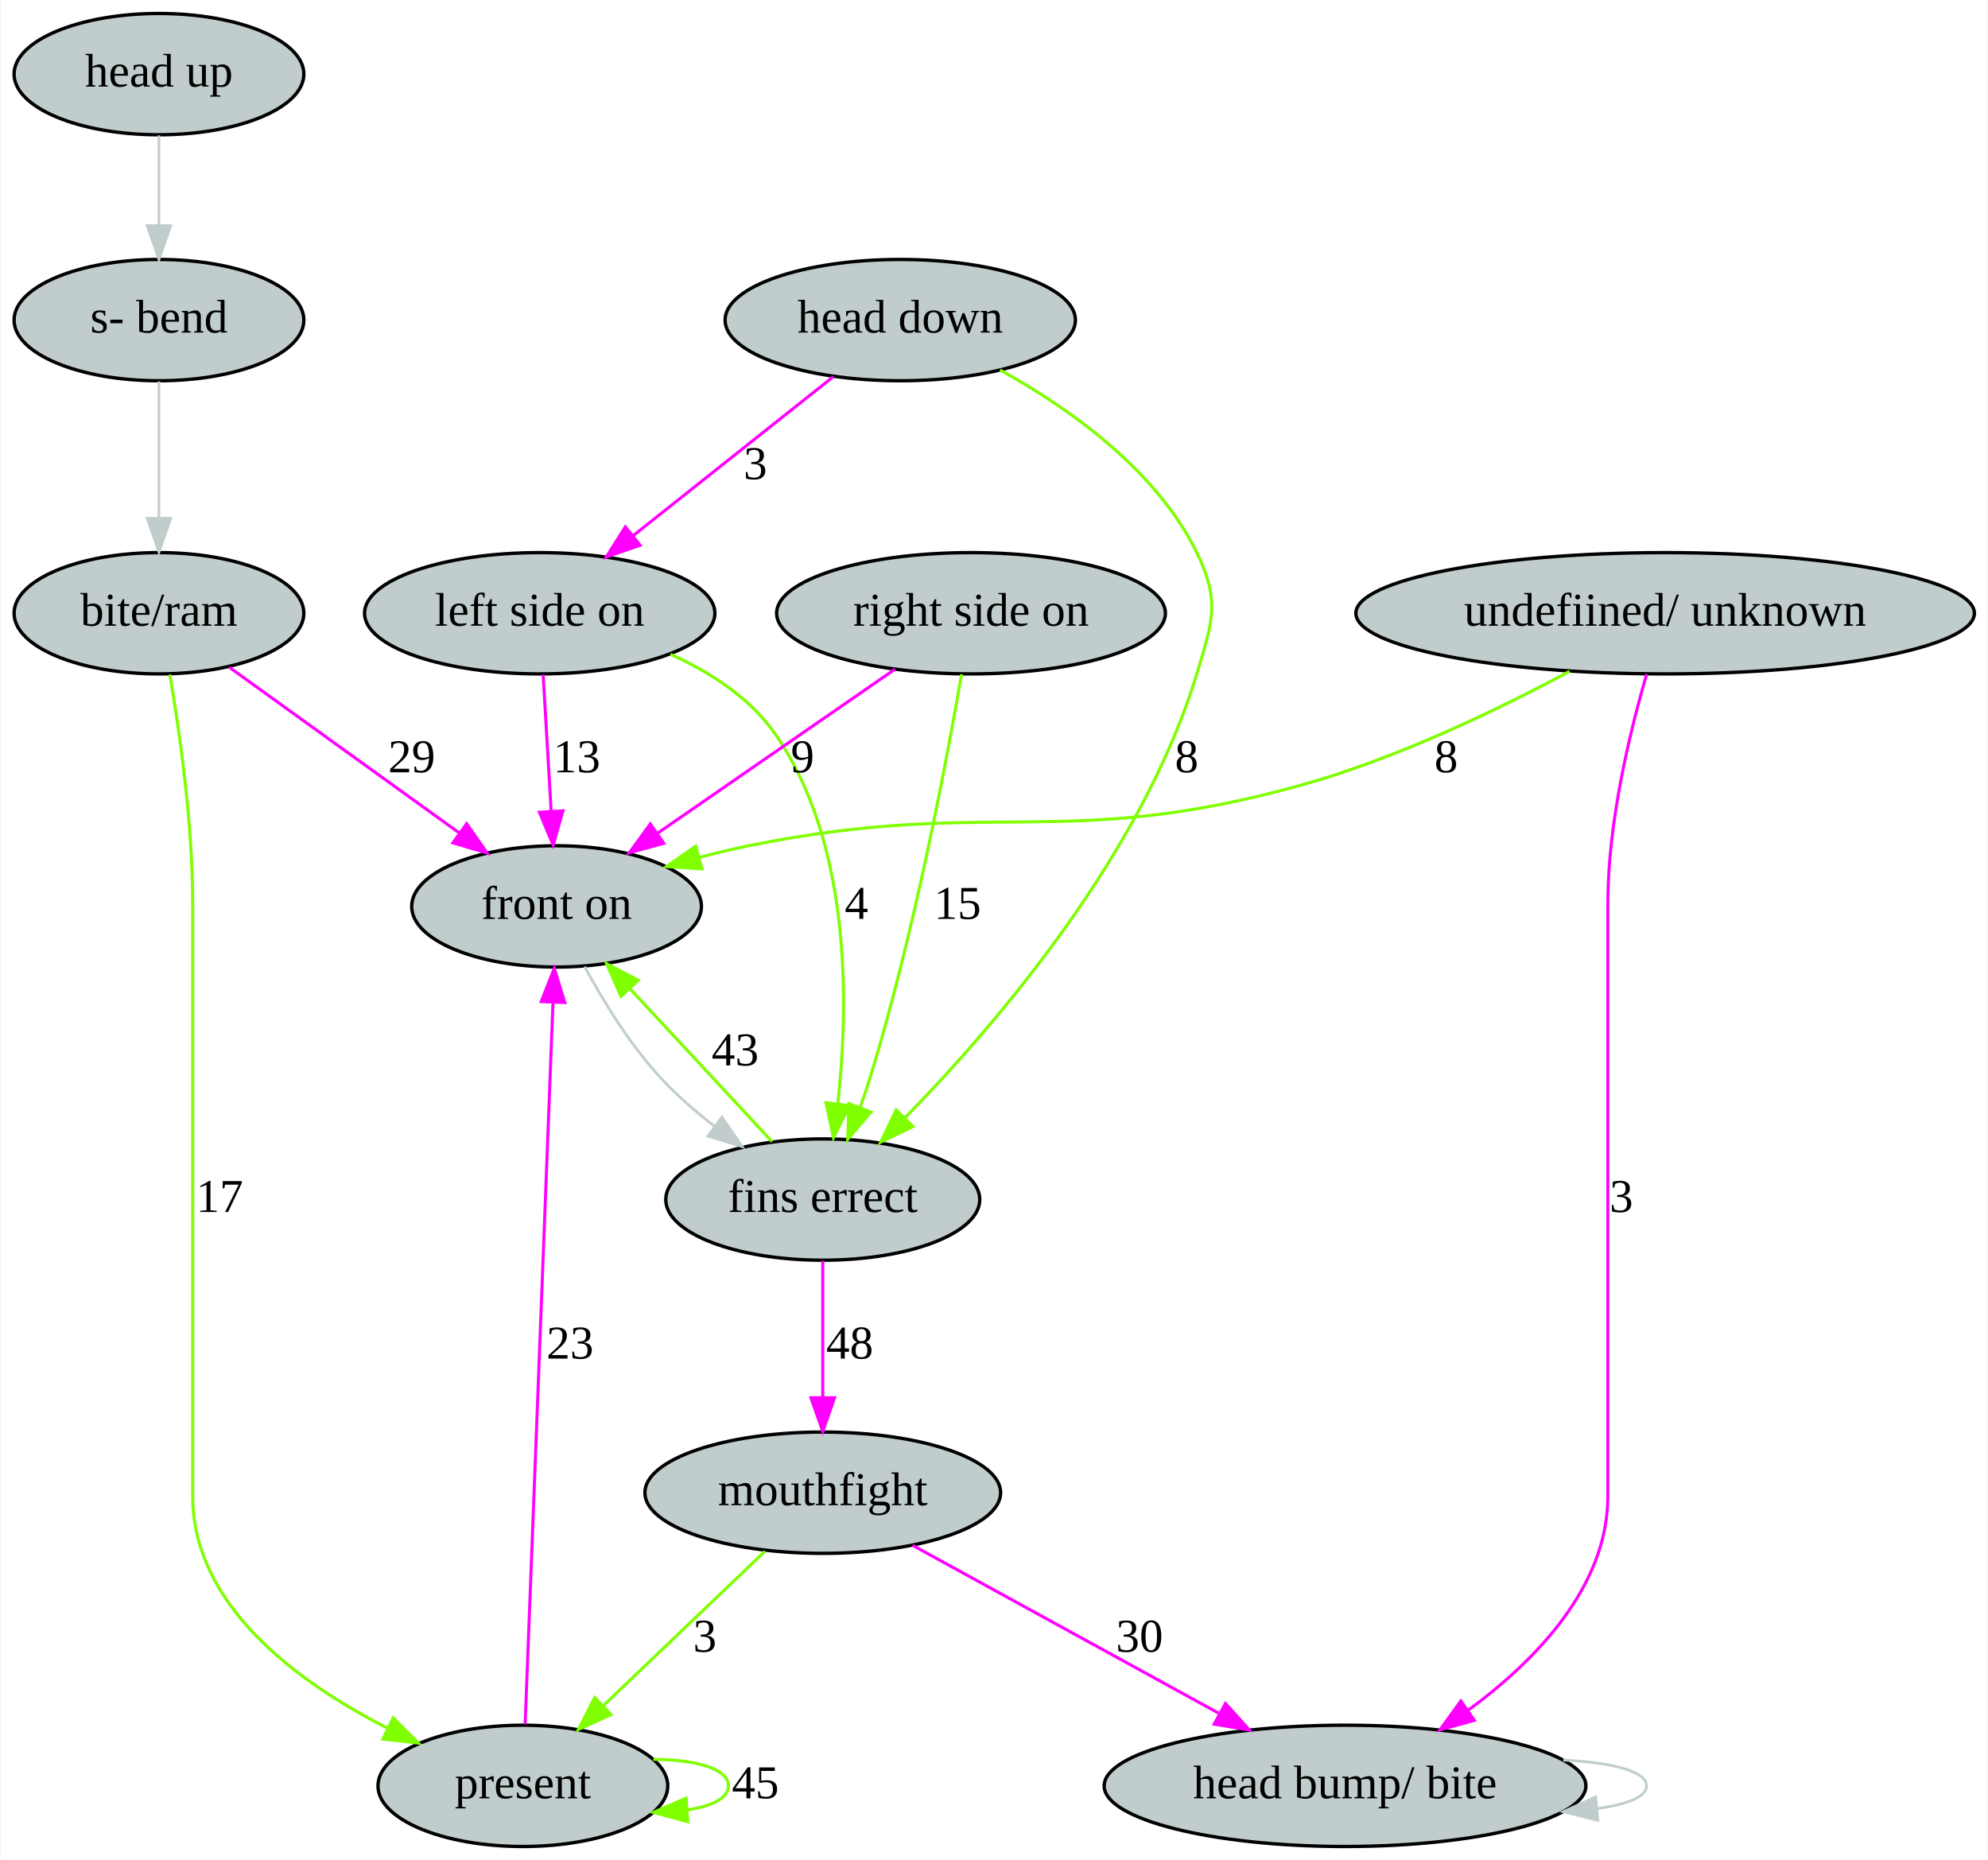
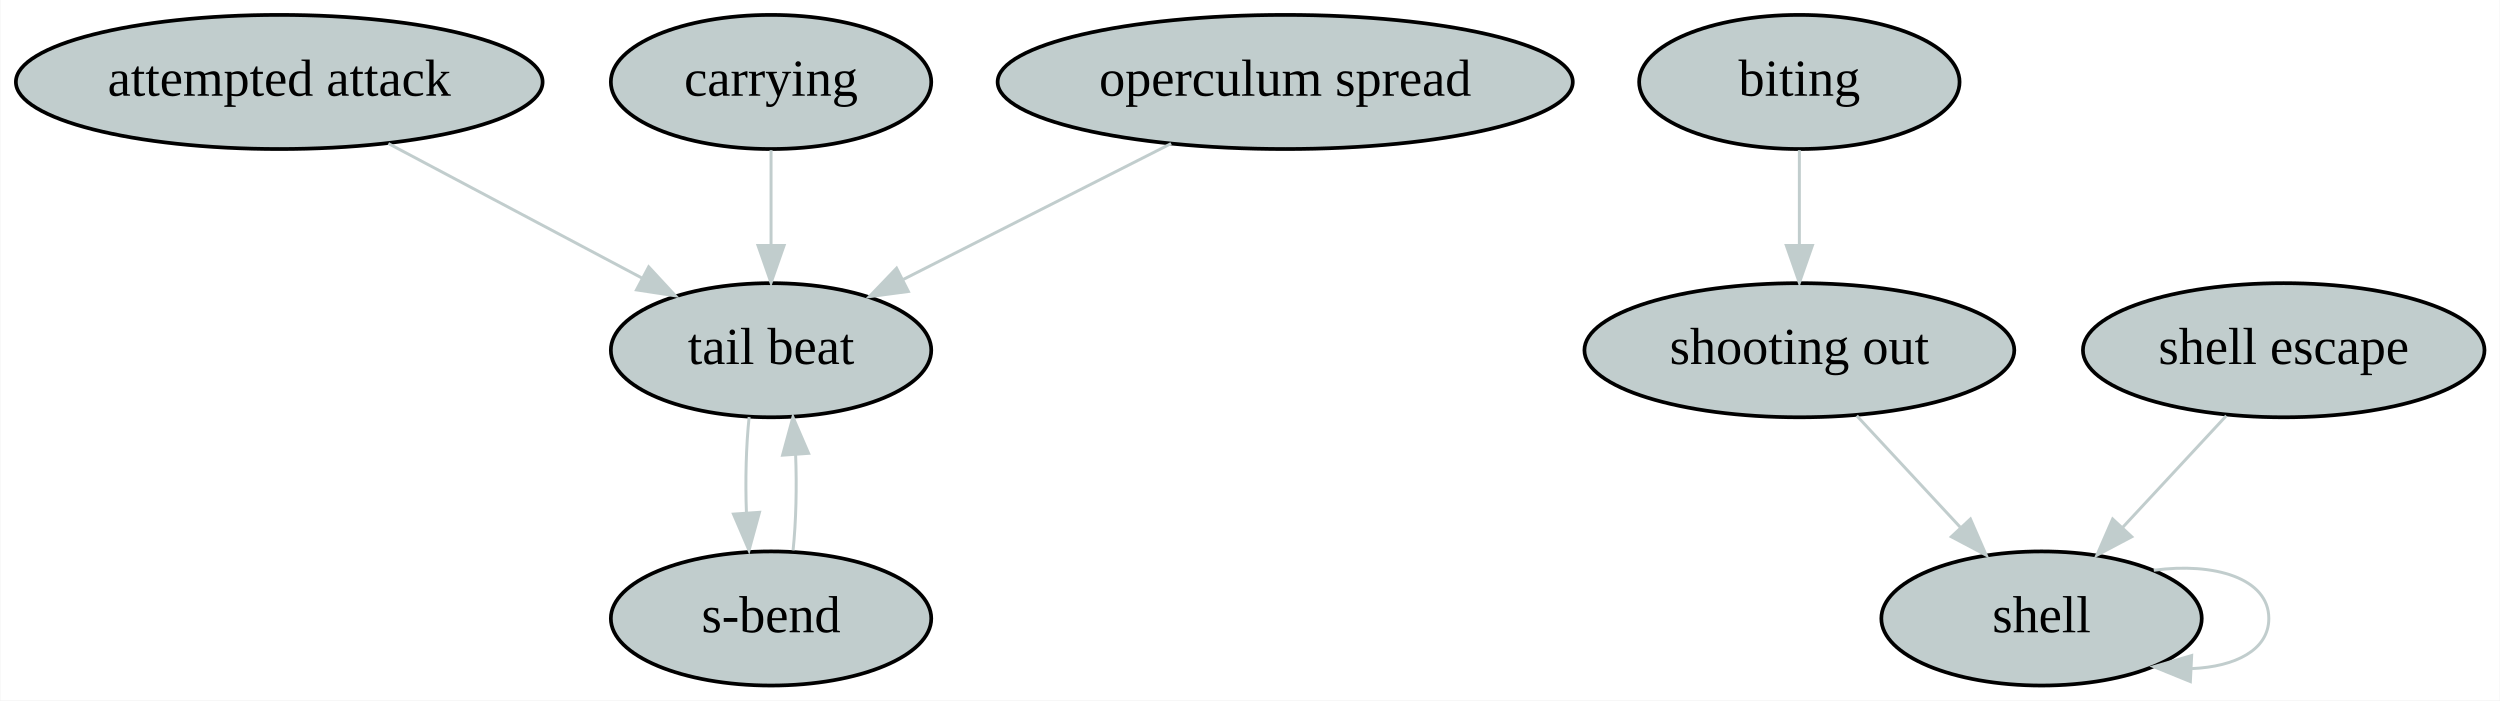
- <svg xmlns="http://www.w3.org/2000/svg" xmlns:xlink="http://www.w3.org/1999/xlink" width="590pt" height="552pt" viewBox="0.00 0.00 589.64 552.00">
-   <g id="graph0" class="graph" transform="scale(1 1) rotate(0) translate(4 548)">
-     <polygon fill="white" stroke="none" points="-4,4 -4,-548 585.642,-548 585.642,4 -4,4" />
+ <svg xmlns="http://www.w3.org/2000/svg" xmlns:xlink="http://www.w3.org/1999/xlink" width="671pt" height="188pt" viewBox="0.00 0.00 670.79 188.00">
+   <g id="graph0" class="graph" transform="scale(1 1) rotate(0) translate(4 184)">
+     <polygon fill="white" stroke="none" points="-4,4 -4,-184 666.789,-184 666.789,4 -4,4" />
    <g id="node1" class="node">
      <g id="a_node1">
        <a xlink:title="what should &#13; be here">
-           <ellipse fill="#c1cdcd" stroke="black" cx="43" cy="-366" rx="43" ry="18" />
-           <text text-anchor="middle" x="43" y="-362.3" font-family="Times New Roman,serif" font-size="14.00">bite/ram</text>
+           <ellipse fill="#c1cdcd" stroke="black" cx="70.844" cy="-162" rx="70.688" ry="18" />
+           <text text-anchor="middle" x="70.844" y="-158.3" font-family="Times New Roman,serif" font-size="14.00">attempted attack</text>
        </a>
      </g>
    </g>
    <g id="node3" class="node">
      <g id="a_node3">
        <a xlink:title="what should &#13; be here">
-           <ellipse fill="#c1cdcd" stroke="black" cx="161" cy="-279" rx="43" ry="18" />
-           <text text-anchor="middle" x="161" y="-275.3" font-family="Times New Roman,serif" font-size="14.00">front on</text>
+           <ellipse fill="#c1cdcd" stroke="black" cx="202.844" cy="-90" rx="43" ry="18" />
+           <text text-anchor="middle" x="202.844" y="-86.3" font-family="Times New Roman,serif" font-size="14.00">tail beat</text>
        </a>
      </g>
    </g>
    <g id="edge1" class="edge">
-       <path fill="none" stroke="magenta" stroke-width="0.9" d="M63.824,-349.999C82.782,-336.344 110.954,-316.05 132.09,-300.825" />
-       <polygon fill="magenta" stroke="magenta" stroke-width="0.9" points="134.315,-303.535 140.384,-294.851 130.224,-297.856 134.315,-303.535" />
-       <text text-anchor="middle" x="118" y="-318.8" font-family="Times New Roman,serif" font-size="14.00">29</text>
+       <path fill="none" stroke="#c1cdcd" stroke-width="0.8" d="M100.139,-145.465C120.252,-134.798 147.034,-120.596 168.206,-109.368" />
+       <polygon fill="#c1cdcd" stroke="#c1cdcd" stroke-width="0.8" points="170.002,-112.378 177.197,-104.6 166.723,-106.193 170.002,-112.378" />
+     </g>
+     <g id="node2" class="node">
+       <g id="a_node2">
+         <a xlink:title="what should &#13; be here">
+           <ellipse fill="#c1cdcd" stroke="black" cx="202.844" cy="-18" rx="43" ry="18" />
+           <text text-anchor="middle" x="202.844" y="-14.3" font-family="Times New Roman,serif" font-size="14.00">s-bend</text>
+         </a>
+       </g>
+     </g>
+     <g id="edge2" class="edge">
+       <path fill="none" stroke="#c1cdcd" stroke-width="0.8" d="M208.757,-36.275C209.558,-44.03 209.784,-53.362 209.434,-62.005" />
+       <polygon fill="#c1cdcd" stroke="#c1cdcd" stroke-width="0.8" points="205.938,-61.833 208.722,-72.055 212.92,-62.328 205.938,-61.833" />
+     </g>
+     <g id="edge3" class="edge">
+       <path fill="none" stroke="#c1cdcd" stroke-width="0.8" d="M196.965,-72.055C196.147,-64.346 195.905,-55.027 196.239,-46.364" />
+       <polygon fill="#c1cdcd" stroke="#c1cdcd" stroke-width="0.8" points="199.738,-46.492 196.931,-36.275 192.754,-46.012 199.738,-46.492" />
    </g>
    <g id="node4" class="node">
      <g id="a_node4">
        <a xlink:title="what should &#13; be here">
-           <ellipse fill="#c1cdcd" stroke="black" cx="151" cy="-18" rx="43" ry="18" />
-           <text text-anchor="middle" x="151" y="-14.3" font-family="Times New Roman,serif" font-size="14.00">present</text>
+           <ellipse fill="#c1cdcd" stroke="black" cx="478.844" cy="-162" rx="43" ry="18" />
+           <text text-anchor="middle" x="478.844" y="-158.3" font-family="Times New Roman,serif" font-size="14.00">biting</text>
        </a>
      </g>
    </g>
-     <g id="edge2" class="edge">
-       <path fill="none" stroke="#7fff00" stroke-width="0.9" d="M46.219,-347.813C49.142,-330.693 53,-303.625 53,-280 53,-280 53,-280 53,-104 53,-71.765 83.632,-49.006 110.645,-35.202" />
-       <polygon fill="#7fff00" stroke="#7fff00" stroke-width="0.9" points="112.507,-38.19 119.992,-30.692 109.465,-31.885 112.507,-38.19" />
-       <text text-anchor="middle" x="61" y="-188.3" font-family="Times New Roman,serif" font-size="14.00">17</text>
-     </g>
-     <g id="node2" class="node">
-       <g id="a_node2">
+     <g id="node5" class="node">
+       <g id="a_node5">
        <a xlink:title="what should &#13; be here">
-           <ellipse fill="#c1cdcd" stroke="black" cx="240" cy="-192" rx="46.593" ry="18" />
-           <text text-anchor="middle" x="240" y="-188.3" font-family="Times New Roman,serif" font-size="14.00">fins errect</text>
+           <ellipse fill="#c1cdcd" stroke="black" cx="478.844" cy="-90" rx="57.69" ry="18" />
+           <text text-anchor="middle" x="478.844" y="-86.3" font-family="Times New Roman,serif" font-size="14.00">shooting out</text>
        </a>
      </g>
    </g>
    <g id="edge4" class="edge">
-       <path fill="none" stroke="#7fff00" stroke-width="0.9" d="M224.939,-209.205C213.042,-222.006 196.272,-240.049 182.892,-254.446" />
-       <polygon fill="#7fff00" stroke="#7fff00" stroke-width="0.9" points="180.103,-252.305 175.859,-262.012 185.231,-257.07 180.103,-252.305" />
-       <text text-anchor="middle" x="214" y="-231.8" font-family="Times New Roman,serif" font-size="14.00">43</text>
+       <path fill="none" stroke="#c1cdcd" stroke-width="0.8" d="M478.844,-143.697C478.844,-135.983 478.844,-126.712 478.844,-118.112" />
+       <polygon fill="#c1cdcd" stroke="#c1cdcd" stroke-width="0.8" points="482.344,-118.104 478.844,-108.104 475.344,-118.104 482.344,-118.104" />
    </g>
    <g id="node8" class="node">
      <g id="a_node8">
        <a xlink:title="what should &#13; be here">
-           <ellipse fill="#c1cdcd" stroke="black" cx="240" cy="-105" rx="52.791" ry="18" />
-           <text text-anchor="middle" x="240" y="-101.3" font-family="Times New Roman,serif" font-size="14.00">mouthfight</text>
+           <ellipse fill="#c1cdcd" stroke="black" cx="543.844" cy="-18" rx="43" ry="18" />
+           <text text-anchor="middle" x="543.844" y="-14.3" font-family="Times New Roman,serif" font-size="14.00">shell</text>
        </a>
      </g>
    </g>
-     <g id="edge3" class="edge">
-       <path fill="none" stroke="magenta" stroke-width="0.9" d="M240,-173.799C240,-162.163 240,-146.548 240,-133.237" />
-       <polygon fill="magenta" stroke="magenta" stroke-width="0.9" points="243.5,-133.175 240,-123.175 236.5,-133.175 243.5,-133.175" />
-       <text text-anchor="middle" x="248" y="-144.8" font-family="Times New Roman,serif" font-size="14.00">48</text>
-     </g>
    <g id="edge5" class="edge">
-       <path fill="none" stroke="#c1cdcd" stroke-width="0.8" d="M169.32,-261.128C174.876,-250.869 182.831,-237.884 192,-228 196.713,-222.92 202.258,-218.095 207.874,-213.743" />
-       <polygon fill="#c1cdcd" stroke="#c1cdcd" stroke-width="0.8" points="210.076,-216.468 216.064,-207.727 205.933,-210.826 210.076,-216.468" />
-     </g>
-     <g id="edge6" class="edge">
-       <path fill="none" stroke="magenta" stroke-width="0.9" d="M151.669,-36.32C153.37,-80.379 157.873,-197.007 159.938,-250.493" />
-       <polygon fill="magenta" stroke="magenta" stroke-width="0.9" points="156.445,-250.747 160.328,-260.604 163.44,-250.476 156.445,-250.747" />
-       <text text-anchor="middle" x="165" y="-144.8" font-family="Times New Roman,serif" font-size="14.00">23</text>
-     </g>
-     <g id="edge7" class="edge">
-       <path fill="none" stroke="#7fff00" stroke-width="0.9" d="M189.719,-25.873C202.149,-25.792 212,-23.168 212,-18 212,-14.366 207.13,-11.99 199.917,-10.871" />
-       <polygon fill="#7fff00" stroke="#7fff00" stroke-width="0.9" points="199.947,-7.364 189.719,-10.127 199.437,-14.346 199.947,-7.364" />
-       <text text-anchor="middle" x="220" y="-14.3" font-family="Times New Roman,serif" font-size="14.00">45</text>
-     </g>
-     <g id="node5" class="node">
-       <g id="a_node5">
-         <a xlink:title="what should &#13; be here">
-           <ellipse fill="#c1cdcd" stroke="black" cx="395" cy="-18" rx="71.487" ry="18" />
-           <text text-anchor="middle" x="395" y="-14.3" font-family="Times New Roman,serif" font-size="14.00">head bump/ bite</text>
-         </a>
-       </g>
-     </g>
-     <g id="edge8" class="edge">
-       <path fill="none" stroke="#c1cdcd" stroke-width="0.8" d="M459.76,-25.663C474.071,-24.943 484.494,-22.389 484.494,-18 484.494,-14.743 478.752,-12.496 469.941,-11.26" />
-       <polygon fill="#c1cdcd" stroke="#c1cdcd" stroke-width="0.8" points="470.035,-7.754 459.76,-10.337 469.403,-14.725 470.035,-7.754" />
+       <path fill="none" stroke="#c1cdcd" stroke-width="0.8" d="M494.248,-72.411C502.542,-63.479 512.913,-52.31 522.025,-42.498" />
+       <polygon fill="#c1cdcd" stroke="#c1cdcd" stroke-width="0.8" points="524.758,-44.698 528.998,-34.988 519.628,-39.934 524.758,-44.698" />
    </g>
    <g id="node6" class="node">
      <g id="a_node6">
        <a xlink:title="what should &#13; be here">
-           <ellipse fill="#c1cdcd" stroke="black" cx="43" cy="-526" rx="43" ry="18" />
-           <text text-anchor="middle" x="43" y="-522.3" font-family="Times New Roman,serif" font-size="14.00">head up</text>
+           <ellipse fill="#c1cdcd" stroke="black" cx="202.844" cy="-162" rx="43" ry="18" />
+           <text text-anchor="middle" x="202.844" y="-158.3" font-family="Times New Roman,serif" font-size="14.00">carrying</text>
        </a>
      </g>
    </g>
-     <g id="node10" class="node">
-       <g id="a_node10">
+     <g id="edge6" class="edge">
+       <path fill="none" stroke="#c1cdcd" stroke-width="0.8" d="M202.844,-143.697C202.844,-135.983 202.844,-126.712 202.844,-118.112" />
+       <polygon fill="#c1cdcd" stroke="#c1cdcd" stroke-width="0.8" points="206.344,-118.104 202.844,-108.104 199.344,-118.104 206.344,-118.104" />
+     </g>
+     <g id="node7" class="node">
+       <g id="a_node7">
        <a xlink:title="what should &#13; be here">
-           <ellipse fill="#c1cdcd" stroke="black" cx="43" cy="-453" rx="43" ry="18" />
-           <text text-anchor="middle" x="43" y="-449.3" font-family="Times New Roman,serif" font-size="14.00">s- bend</text>
+           <ellipse fill="#c1cdcd" stroke="black" cx="340.844" cy="-162" rx="77.187" ry="18" />
+           <text text-anchor="middle" x="340.844" y="-158.3" font-family="Times New Roman,serif" font-size="14.00">operculum spread</text>
+         </a>
+       </g>
+     </g>
+     <g id="edge7" class="edge">
+       <path fill="none" stroke="#c1cdcd" stroke-width="0.8" d="M310.217,-145.465C288.956,-134.68 260.568,-120.28 238.321,-108.996" />
+       <polygon fill="#c1cdcd" stroke="#c1cdcd" stroke-width="0.8" points="239.703,-105.772 229.202,-104.37 236.537,-112.015 239.703,-105.772" />
+     </g>
+     <g id="edge8" class="edge">
+       <path fill="none" stroke="#c1cdcd" stroke-width="0.8" d="M573.974,-30.943C590.127,-33.142 604.844,-28.828 604.844,-18 604.844,-9.541 595.862,-5.057 584.229,-4.549" />
+       <polygon fill="#c1cdcd" stroke="#c1cdcd" stroke-width="0.8" points="583.788,-1.066 573.974,-5.057 584.135,-8.058 583.788,-1.066" />
+     </g>
+     <g id="node9" class="node">
+       <g id="a_node9">
+         <a xlink:title="what should &#13; be here">
+           <ellipse fill="#c1cdcd" stroke="black" cx="608.844" cy="-90" rx="53.891" ry="18" />
+           <text text-anchor="middle" x="608.844" y="-86.3" font-family="Times New Roman,serif" font-size="14.00">shell escape</text>
        </a>
      </g>
    </g>
    <g id="edge9" class="edge">
-       <path fill="none" stroke="#c1cdcd" stroke-width="0.8" d="M43,-507.813C43,-499.789 43,-490.047 43,-481.069" />
-       <polygon fill="#c1cdcd" stroke="#c1cdcd" stroke-width="0.8" points="46.5,-481.029 43,-471.029 39.5,-481.029 46.5,-481.029" />
-     </g>
-     <g id="node7" class="node">
-       <g id="a_node7">
-         <a xlink:title="what should &#13; be here">
-           <ellipse fill="#c1cdcd" stroke="black" cx="156" cy="-366" rx="51.991" ry="18" />
-           <text text-anchor="middle" x="156" y="-362.3" font-family="Times New Roman,serif" font-size="14.00">left side on</text>
-         </a>
-       </g>
-     </g>
-     <g id="edge11" class="edge">
-       <path fill="none" stroke="#7fff00" stroke-width="0.9" d="M194.798,-353.816C206.645,-348.495 218.509,-340.844 226,-330 248.389,-297.588 247.757,-250.146 244.464,-220.449" />
-       <polygon fill="#7fff00" stroke="#7fff00" stroke-width="0.9" points="247.915,-219.842 243.168,-210.371 240.972,-220.736 247.915,-219.842" />
-       <text text-anchor="middle" x="250" y="-275.3" font-family="Times New Roman,serif" font-size="14.00">4</text>
-     </g>
-     <g id="edge10" class="edge">
-       <path fill="none" stroke="magenta" stroke-width="0.9" d="M157.012,-347.799C157.696,-336.163 158.615,-320.548 159.398,-307.237" />
-       <polygon fill="magenta" stroke="magenta" stroke-width="0.9" points="162.896,-307.364 159.99,-297.175 155.908,-306.953 162.896,-307.364" />
-       <text text-anchor="middle" x="167" y="-318.8" font-family="Times New Roman,serif" font-size="14.00">13</text>
-     </g>
-     <g id="edge13" class="edge">
-       <path fill="none" stroke="#7fff00" stroke-width="0.9" d="M222.84,-87.611C209.247,-74.629 190.098,-56.341 174.988,-41.91" />
-       <polygon fill="#7fff00" stroke="#7fff00" stroke-width="0.9" points="177.155,-39.139 167.506,-34.764 172.32,-44.202 177.155,-39.139" />
-       <text text-anchor="middle" x="205" y="-57.8" font-family="Times New Roman,serif" font-size="14.00">3</text>
-     </g>
-     <g id="edge12" class="edge">
-       <path fill="none" stroke="magenta" stroke-width="0.9" d="M266.645,-89.388C291.686,-75.656 329.408,-54.97 357.486,-39.572" />
-       <polygon fill="magenta" stroke="magenta" stroke-width="0.9" points="359.521,-42.448 366.606,-34.571 356.155,-36.31 359.521,-42.448" />
-       <text text-anchor="middle" x="334" y="-57.8" font-family="Times New Roman,serif" font-size="14.00">30</text>
-     </g>
-     <g id="node9" class="node">
-       <g id="a_node9">
-         <a xlink:title="what should &#13; be here">
-           <ellipse fill="#c1cdcd" stroke="black" cx="284" cy="-366" rx="57.69" ry="18" />
-           <text text-anchor="middle" x="284" y="-362.3" font-family="Times New Roman,serif" font-size="14.00">right side on</text>
-         </a>
-       </g>
-     </g>
-     <g id="edge15" class="edge">
-       <path fill="none" stroke="#7fff00" stroke-width="0.9" d="M281.191,-347.895C276.686,-321.734 267.013,-270.36 254,-228 253.135,-225.185 252.142,-222.278 251.092,-219.398" />
-       <polygon fill="#7fff00" stroke="#7fff00" stroke-width="0.9" points="254.284,-217.949 247.408,-209.888 247.756,-220.477 254.284,-217.949" />
-       <text text-anchor="middle" x="280" y="-275.3" font-family="Times New Roman,serif" font-size="14.00">15</text>
-     </g>
-     <g id="edge14" class="edge">
-       <path fill="none" stroke="magenta" stroke-width="0.9" d="M261.44,-349.41C241.603,-335.701 212.583,-315.647 190.832,-300.615" />
-       <polygon fill="magenta" stroke="magenta" stroke-width="0.9" points="192.809,-297.727 182.592,-294.921 188.829,-303.486 192.809,-297.727" />
-       <text text-anchor="middle" x="234" y="-318.8" font-family="Times New Roman,serif" font-size="14.00">9</text>
-     </g>
-     <g id="edge16" class="edge">
-       <path fill="none" stroke="#c1cdcd" stroke-width="0.8" d="M43,-434.799C43,-423.163 43,-407.548 43,-394.237" />
-       <polygon fill="#c1cdcd" stroke="#c1cdcd" stroke-width="0.8" points="46.5,-394.175 43,-384.175 39.5,-394.175 46.5,-394.175" />
-     </g>
-     <g id="node11" class="node">
-       <g id="a_node11">
-         <a xlink:title="what should &#13; be here">
-           <ellipse fill="#c1cdcd" stroke="black" cx="490" cy="-366" rx="91.784" ry="18" />
-           <text text-anchor="middle" x="490" y="-362.3" font-family="Times New Roman,serif" font-size="14.00">undefiined/ unknown</text>
-         </a>
-       </g>
-     </g>
-     <g id="edge18" class="edge">
-       <path fill="none" stroke="#7fff00" stroke-width="0.9" d="M461.64,-348.765C440.403,-337.39 410.266,-322.867 382,-315 311.358,-295.339 289.871,-311.538 218,-297 213.252,-296.04 208.331,-294.861 203.459,-293.575" />
-       <polygon fill="#7fff00" stroke="#7fff00" stroke-width="0.9" points="204.171,-290.14 193.598,-290.823 202.289,-296.882 204.171,-290.14" />
-       <text text-anchor="middle" x="425" y="-318.8" font-family="Times New Roman,serif" font-size="14.00">8</text>
-     </g>
-     <g id="edge17" class="edge">
-       <path fill="none" stroke="magenta" stroke-width="0.9" d="M484.528,-347.944C479.558,-330.922 473,-303.928 473,-280 473,-280 473,-280 473,-104 473,-77.243 451.758,-55.264 431.445,-40.364" />
-       <polygon fill="magenta" stroke="magenta" stroke-width="0.9" points="433.371,-37.44 423.16,-34.614 429.38,-43.191 433.371,-37.44" />
-       <text text-anchor="middle" x="477" y="-188.3" font-family="Times New Roman,serif" font-size="14.00">3</text>
-     </g>
-     <g id="node12" class="node">
-       <g id="a_node12">
-         <a xlink:title="what should &#13; be here">
-           <ellipse fill="#c1cdcd" stroke="black" cx="263" cy="-453" rx="51.991" ry="18" />
-           <text text-anchor="middle" x="263" y="-449.3" font-family="Times New Roman,serif" font-size="14.00">head down</text>
-         </a>
-       </g>
-     </g>
-     <g id="edge20" class="edge">
-       <path fill="none" stroke="#7fff00" stroke-width="0.9" d="M292.621,-438.197C313.162,-426.84 338.916,-408.61 351,-384 358.052,-369.638 355.637,-363.313 351,-348 334.869,-294.721 292.023,-244.547 264.527,-216.394" />
-       <polygon fill="#7fff00" stroke="#7fff00" stroke-width="0.9" points="266.751,-213.668 257.214,-209.054 261.792,-218.608 266.751,-213.668" />
-       <text text-anchor="middle" x="348" y="-318.8" font-family="Times New Roman,serif" font-size="14.00">8</text>
-     </g>
-     <g id="edge19" class="edge">
-       <path fill="none" stroke="magenta" stroke-width="0.9" d="M243.125,-436.211C226.383,-422.912 202.255,-403.744 183.632,-388.951" />
-       <polygon fill="magenta" stroke="magenta" stroke-width="0.9" points="185.776,-386.184 175.769,-382.704 181.422,-391.665 185.776,-386.184" />
-       <text text-anchor="middle" x="220" y="-405.8" font-family="Times New Roman,serif" font-size="14.00">3</text>
+       <path fill="none" stroke="#c1cdcd" stroke-width="0.8" d="M593.44,-72.411C585.145,-63.479 574.774,-52.31 565.663,-42.498" />
+       <polygon fill="#c1cdcd" stroke="#c1cdcd" stroke-width="0.8" points="568.059,-39.934 558.69,-34.988 562.93,-44.698 568.059,-39.934" />
    </g>
  </g>
</svg>
